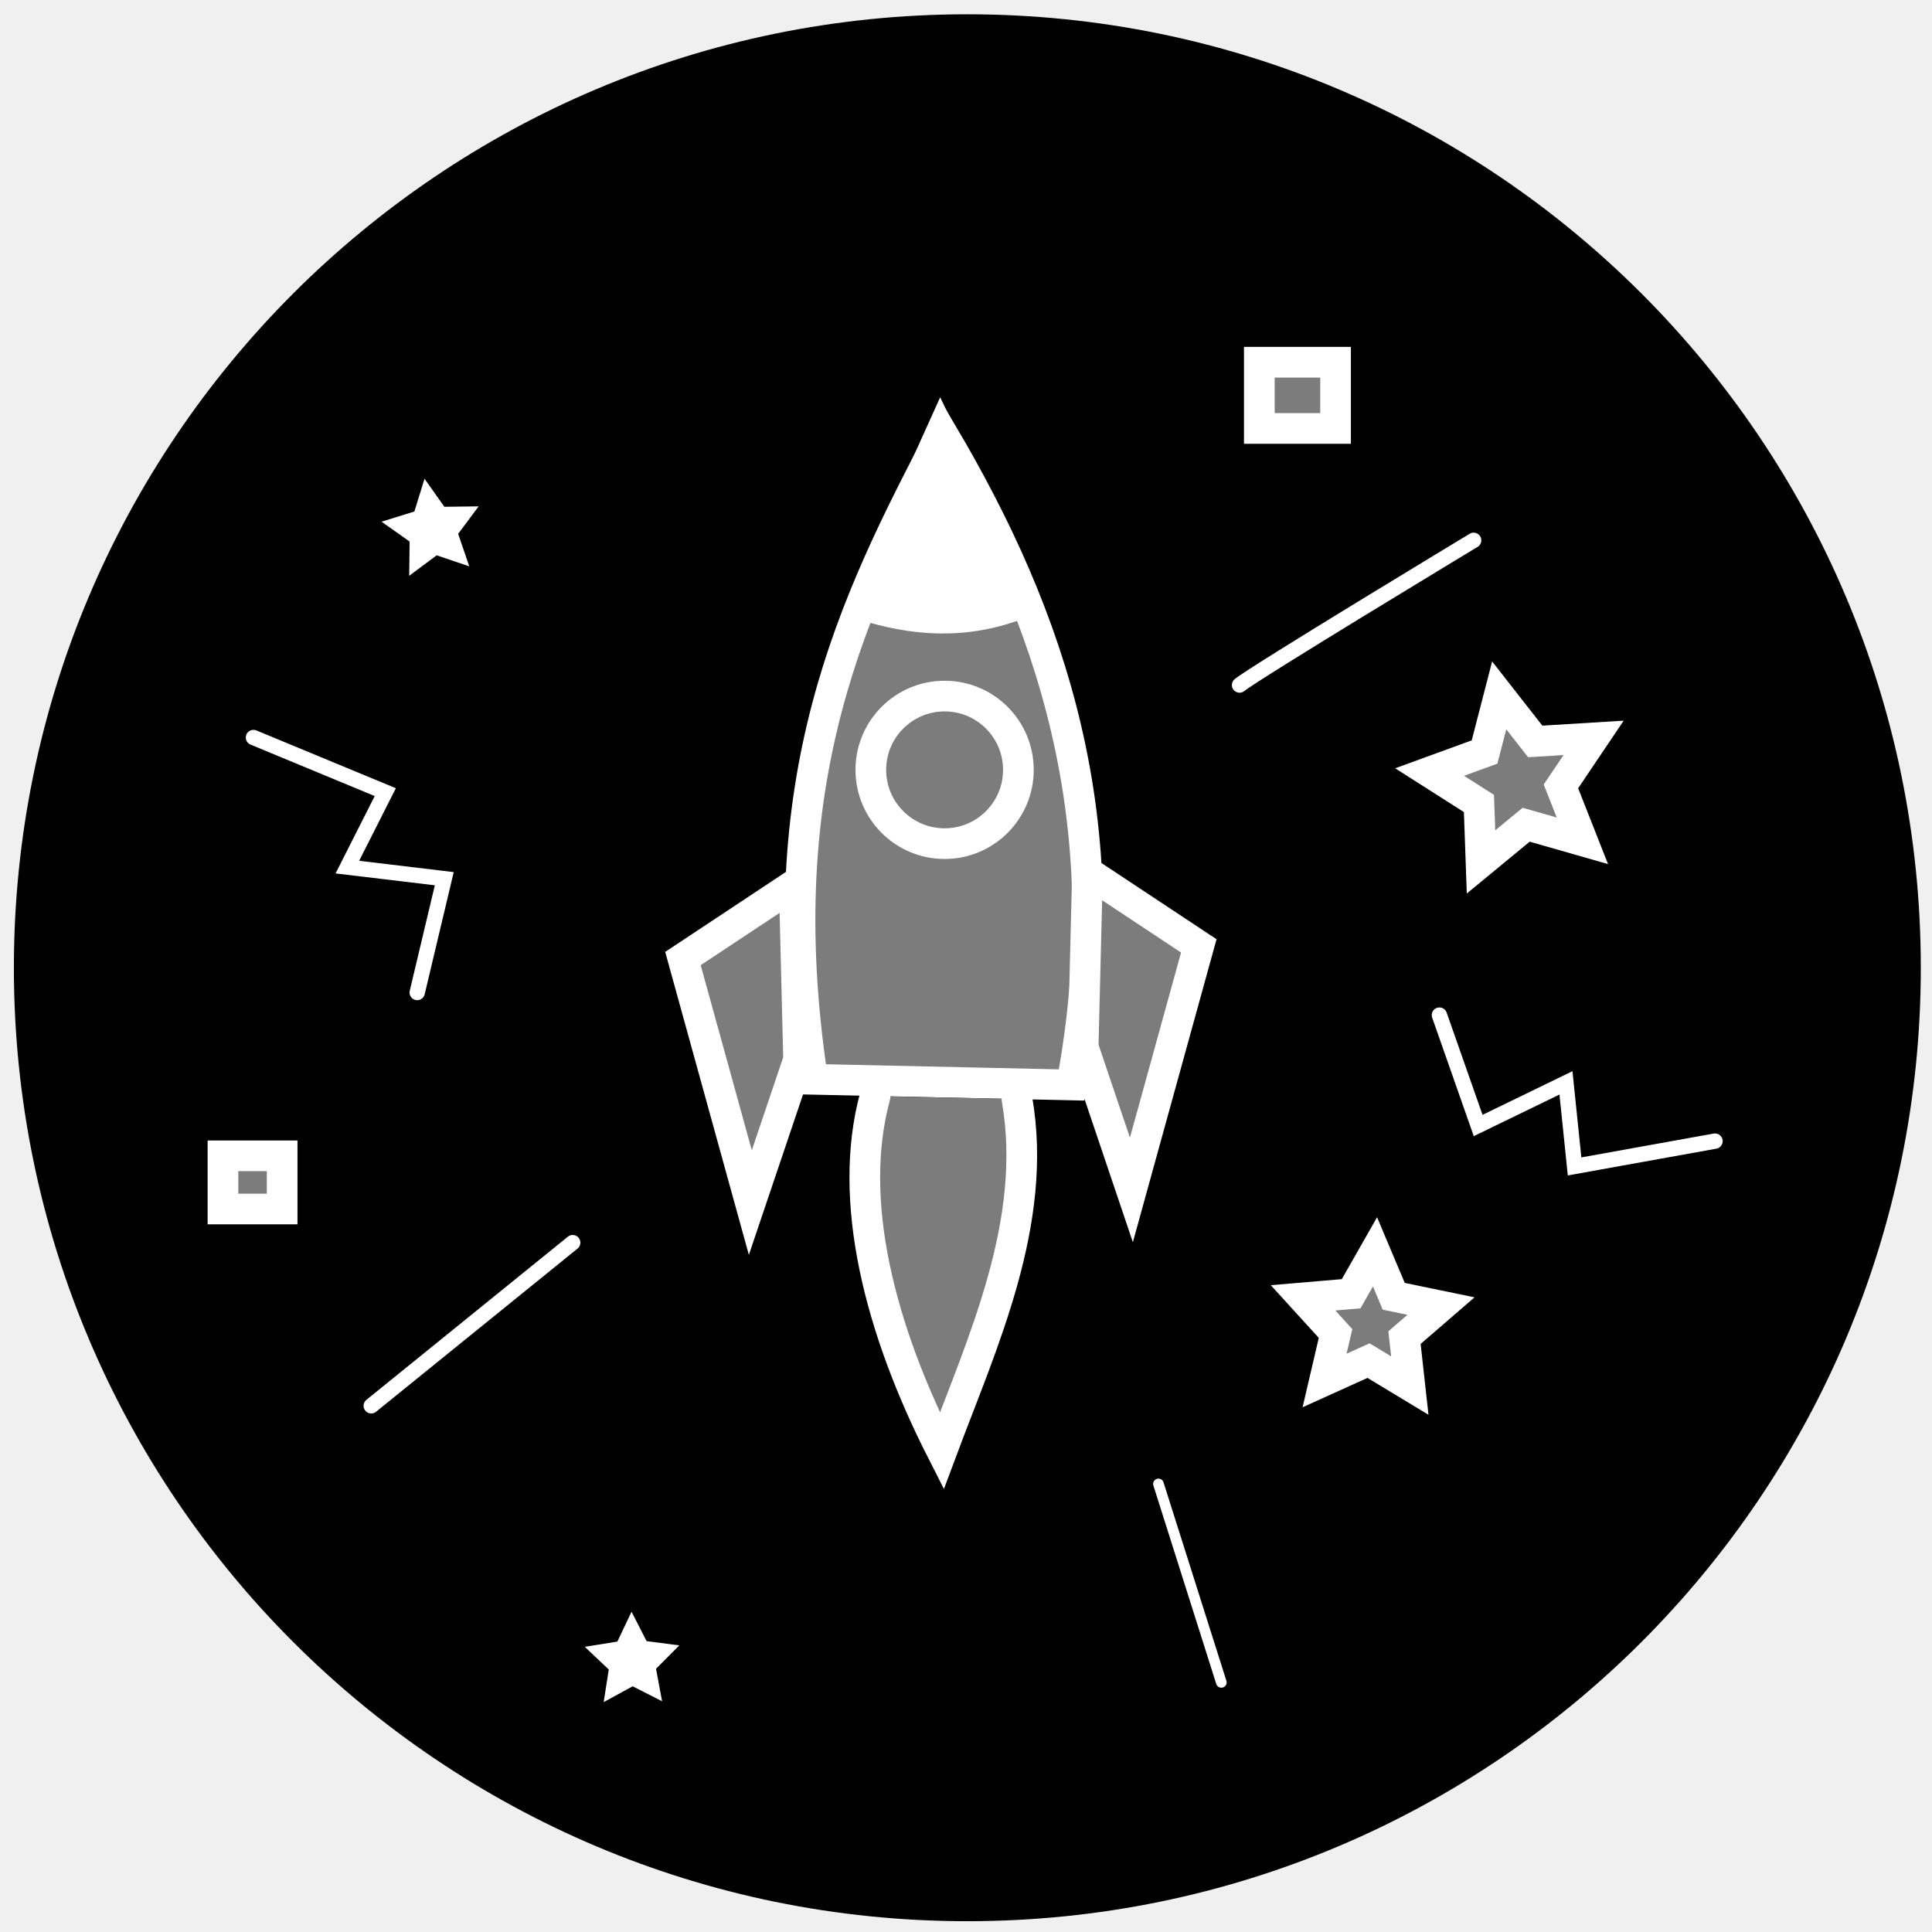
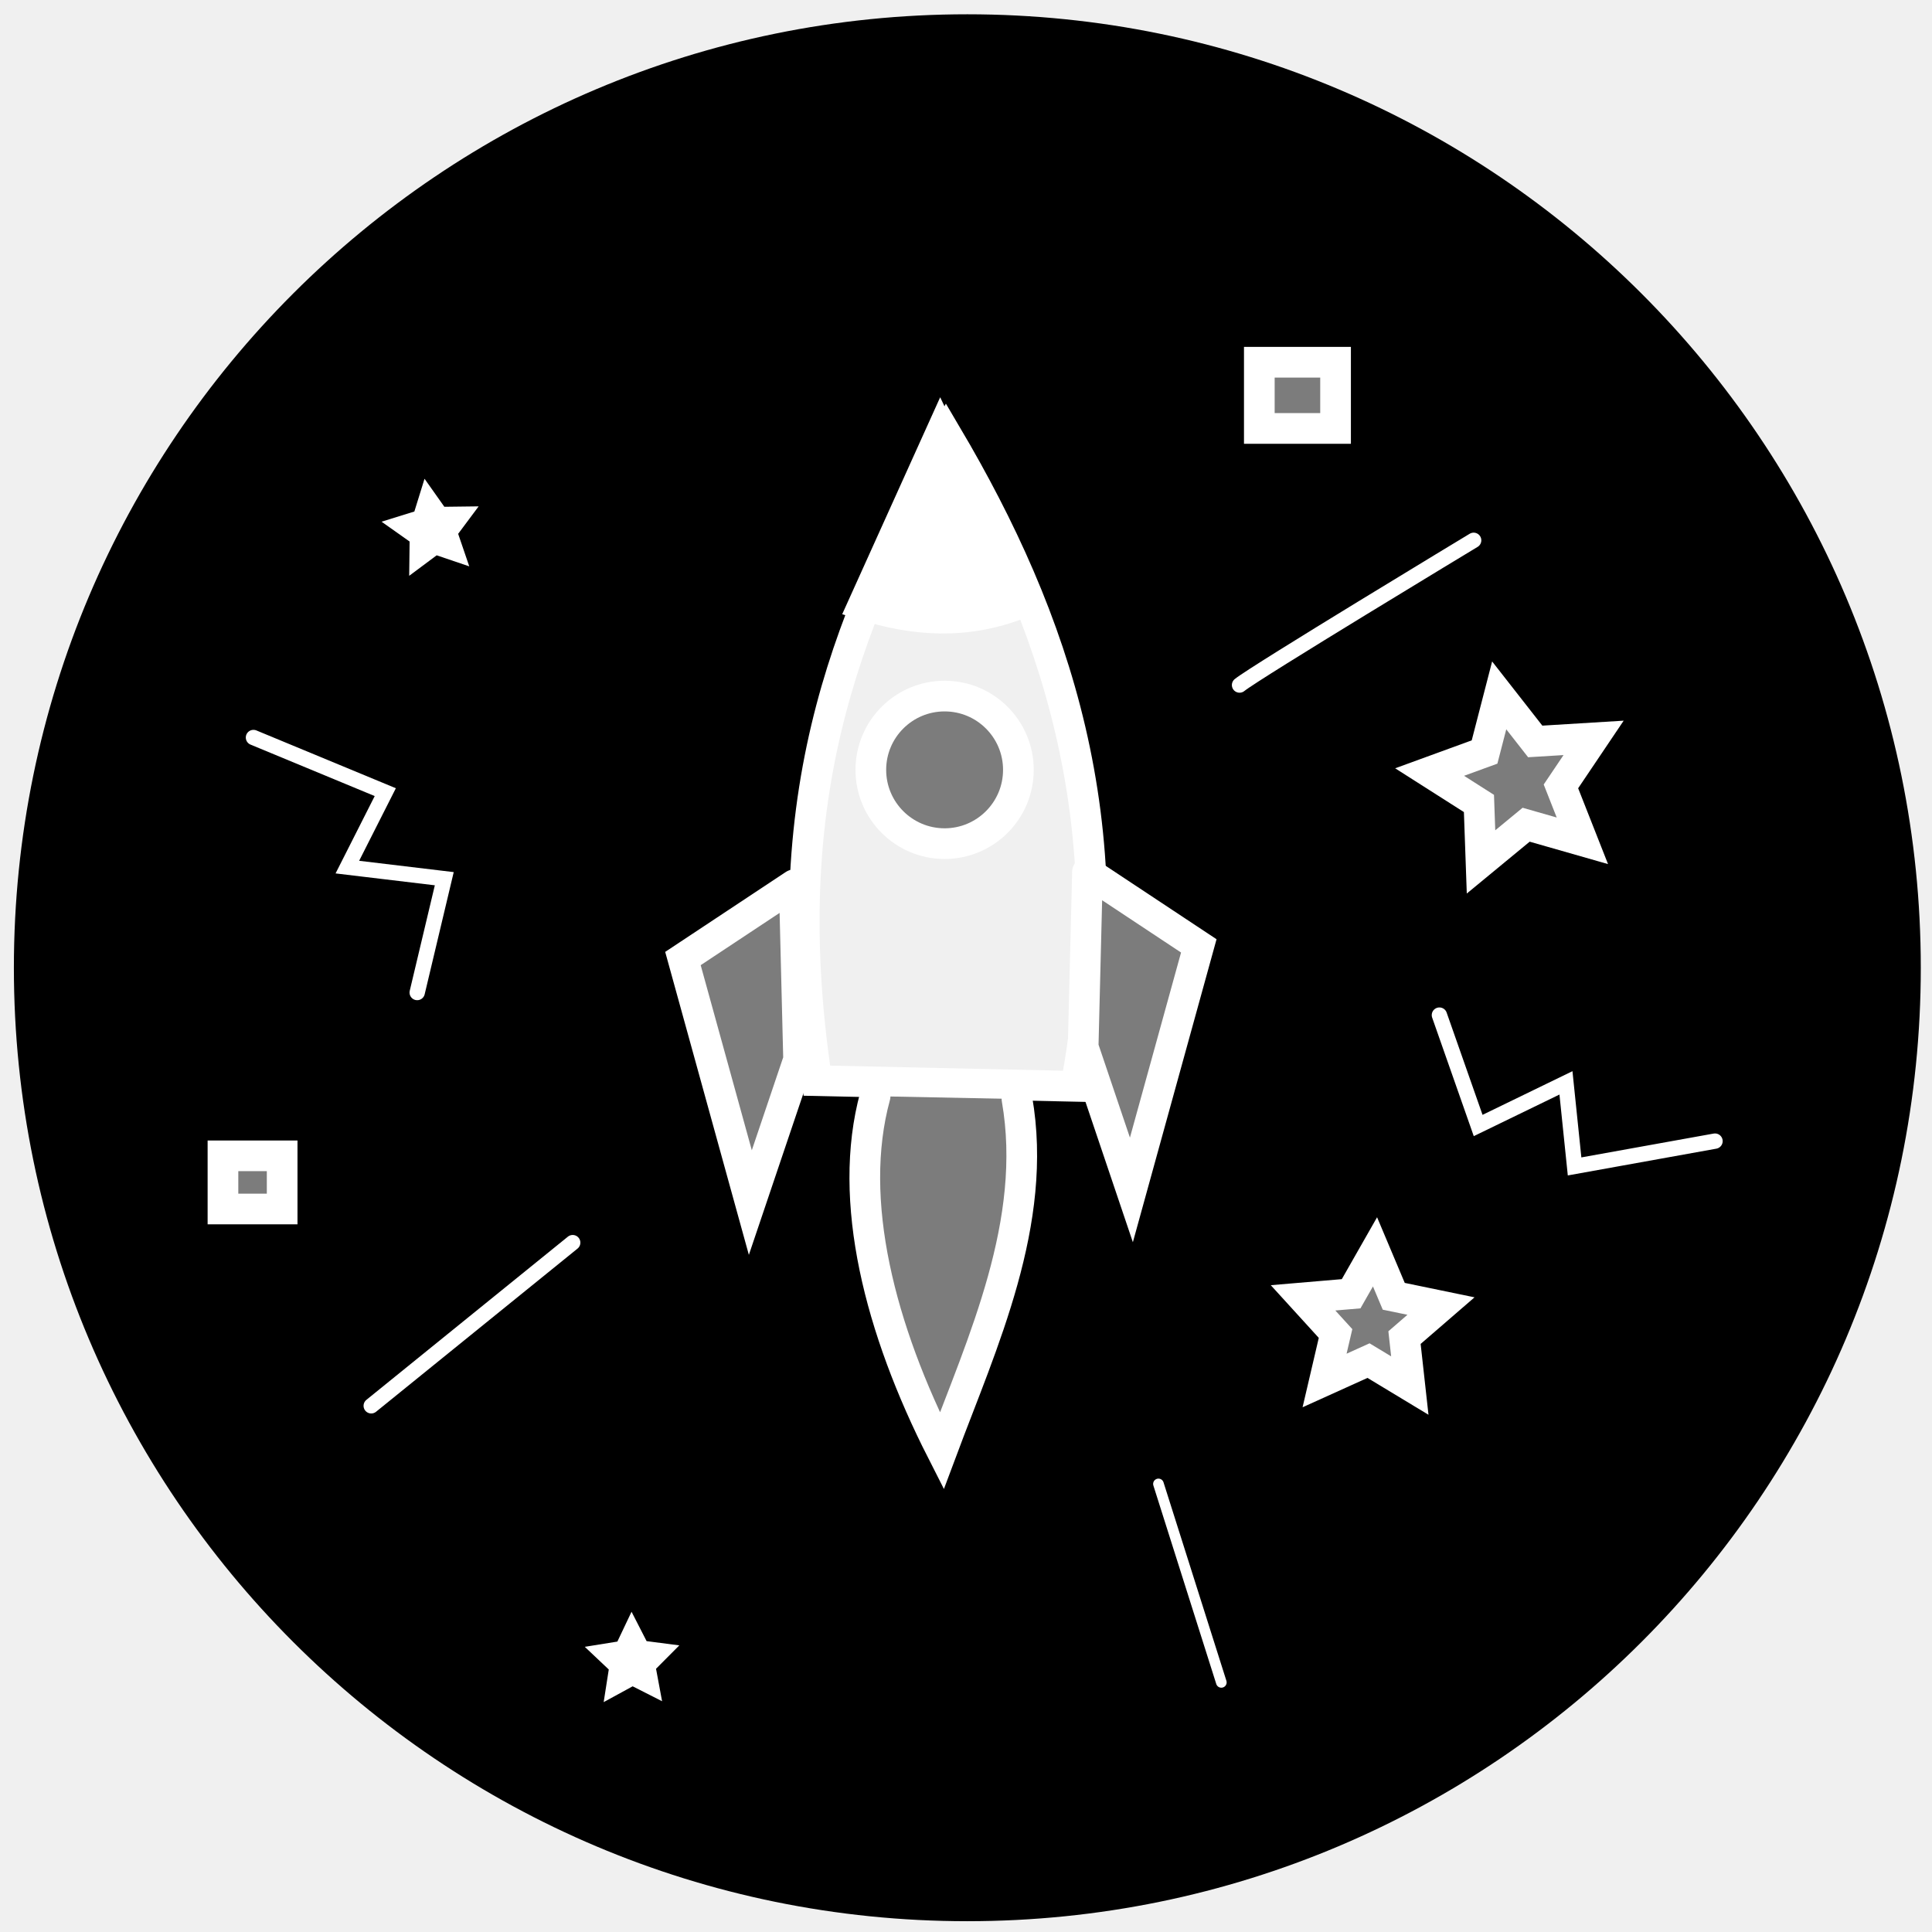
<svg xmlns="http://www.w3.org/2000/svg" width="770" height="770" viewBox="0 0 203.729 203.729" version="1.1" id="svg5" xml:space="preserve">
  <defs id="defs2" />
  <g id="layer1">
-     <circle style="fill:#000000;fill-opacity:1;stroke:#000000;stroke-width:0;stroke-linecap:round;paint-order:fill markers stroke" id="path16724" cx="102.006" cy="102.049" r="100.542" />
+     <path id="path16724" style="fill:#000000;fill-opacity:1;stroke:#000000;stroke-width:0;stroke-linecap:round;paint-order:fill markers stroke" d="M 102.006 1.507 A 100.542 100.542 0 0 0 1.464 102.049 A 100.542 100.542 0 0 0 102.006 202.591 A 100.542 100.542 0 0 0 202.547 102.049 A 100.542 100.542 0 0 0 102.006 1.507 z M 99.384 45.738 C 110.814 65.101 118.219 86.524 112.999 114.411 L 85.694 113.812 C 80.891 82.14 89.934 63.744 99.384 45.738 z " />
    <circle id="path562" style="fill:#000000;stroke:#000000;stroke-width:0.265" cx="-429.323" cy="80.529" r="0.047" />
    <circle id="path564" style="fill:#000000;stroke:#000000;stroke-width:0.265" cx="-375.229" cy="95.704" r="0.047" />
-     <path style="font-variation-settings:normal;fill:#7c7c7c;fill-opacity:1;stroke:#ffffff;stroke-width:3.235;stroke-linecap:round;stroke-linejoin:miter;stroke-miterlimit:4;stroke-dasharray:none;stroke-dashoffset:0;stroke-opacity:1;paint-order:fill markers stroke;stop-color:#000000" d="M 85.694,113.812 C 80.891,82.139 89.934,63.744 99.384,45.738 110.814,65.101 118.219,86.524 112.999,114.41 Z" id="path30231-4" />
+     <path style="font-variation-settings:normal;fill:#7c7c7c;fill-opacity:0;stroke:#ffffff;stroke-width:3.235;stroke-linecap:round;stroke-linejoin:miter;stroke-miterlimit:4;stroke-dasharray:none;stroke-dashoffset:0;stroke-opacity:1;paint-order:fill markers stroke;stop-color:#000000" d="M 86.136,113.957 C 81.333,82.284 90.377,63.889 99.826,45.882 111.256,65.245 118.661,86.669 113.441,114.555 Z" id="path30231-4-0" />
    <path style="font-variation-settings:normal;opacity:1;fill:#7c7c7c;fill-opacity:1;stroke:#ffffff;stroke-width:3.235;stroke-linecap:round;stroke-linejoin:miter;stroke-miterlimit:4;stroke-dasharray:none;stroke-dashoffset:0;stroke-opacity:1;paint-order:fill markers stroke;stop-color:#000000;stop-opacity:1" d="m 92.278,115.593 c -3.008,11.012 0.522,24.59 7.032,37.403 4.287,-11.477 10.203,-24.101 7.93,-37.104" id="path30233" />
    <circle style="font-variation-settings:normal;opacity:1;fill:#7c7c7c;fill-opacity:1;stroke:#ffffff;stroke-width:3.235;stroke-linecap:round;stroke-linejoin:miter;stroke-miterlimit:4;stroke-dasharray:none;stroke-dashoffset:0;stroke-opacity:1;paint-order:fill markers stroke;stop-color:#000000;stop-opacity:1" id="path30287" cx="99.609" cy="81.181" r="7.78" />
    <path style="font-variation-settings:normal;fill:#7c7c7c;fill-opacity:1;stroke:#ffffff;stroke-width:3.235;stroke-linecap:round;stroke-linejoin:miter;stroke-miterlimit:4;stroke-dasharray:none;stroke-dashoffset:0;stroke-opacity:1;paint-order:fill markers stroke;stop-color:#000000" d="m 114.668,91.963 11.745,7.78 -7.107,25.734 -5.089,-15.071 0.451,-18.143" id="path30289-8" />
    <path style="font-variation-settings:normal;fill:#7c7c7c;fill-opacity:1;stroke:#ffffff;stroke-width:3.235;stroke-linecap:round;stroke-linejoin:miter;stroke-miterlimit:4;stroke-dasharray:none;stroke-dashoffset:0;stroke-opacity:1;paint-order:fill markers stroke;stop-color:#000000" d="m 83.761,93.297 -11.745,7.78 7.107,25.734 5.089,-15.071 -0.451,-18.143" id="path30289-8-1" />
    <rect style="font-variation-settings:normal;opacity:1;fill:#7c7c7c;fill-opacity:1;stroke:#ffffff;stroke-width:3.235;stroke-linecap:round;stroke-linejoin:miter;stroke-miterlimit:4;stroke-dasharray:none;stroke-dashoffset:0;stroke-opacity:1;paint-order:fill markers stroke;stop-color:#000000;stop-opacity:1" id="rect30409" width="8.04" height="6.982" x="132.795" y="38.198" />
    <rect style="font-variation-settings:normal;opacity:1;fill:#7c7c7c;fill-opacity:1;stroke:#ffffff;stroke-width:3.235;stroke-linecap:round;stroke-linejoin:miter;stroke-miterlimit:4;stroke-dasharray:none;stroke-dashoffset:0;stroke-opacity:1;paint-order:fill markers stroke;stop-color:#000000;stop-opacity:1" id="rect30411" width="6.242" height="5.607" x="23.511" y="121.881" />
    <path style="font-variation-settings:normal;opacity:1;fill:#7c7c7c;fill-opacity:1;stroke:#ffffff;stroke-width:2.646;stroke-linecap:round;stroke-linejoin:miter;stroke-miterlimit:4;stroke-dasharray:none;stroke-dashoffset:0;stroke-opacity:1;paint-order:fill markers stroke;stop-color:#000000;stop-opacity:1" id="path30467" d="m 137.683,139.24 -3.561,-2.152 -3.791,1.714 0.946,-4.052 -2.802,-3.076 4.146,-0.353 2.06,-3.615 1.616,3.834 4.075,0.842 -3.147,2.722 z" transform="matrix(1.222497,0,0,1.222497,-19.6523,-24.11361)" />
    <path style="font-variation-settings:normal;opacity:1;fill:#7c7c7c;fill-opacity:1;stroke:#ffffff;stroke-width:2.646;stroke-linecap:round;stroke-linejoin:miter;stroke-miterlimit:4;stroke-dasharray:none;stroke-dashoffset:0;stroke-opacity:1;paint-order:fill markers stroke;stop-color:#000000;stop-opacity:1" id="path30469" d="m 54.433,66.462 -0.924,-0.313 -0.782,0.583 0.012,-0.975 -0.796,-0.563 0.931,-0.289 0.289,-0.931 0.563,0.796 0.975,-0.012 -0.583,0.782 z" transform="matrix(1.222497,0,0,1.222497,-19.6523,-24.11361)" />
    <path style="font-variation-settings:normal;opacity:1;fill:#7c7c7c;fill-opacity:1;stroke:#ffffff;stroke-width:2.646;stroke-linecap:round;stroke-linejoin:miter;stroke-miterlimit:4;stroke-dasharray:none;stroke-dashoffset:0;stroke-opacity:1;paint-order:fill markers stroke;stop-color:#000000;stop-opacity:1" id="path30471" d="m 71.394,164.077 -0.769,-0.39 -0.757,0.413 0.133,-0.852 -0.626,-0.592 0.851,-0.137 0.37,-0.779 0.393,0.767 0.855,0.111 -0.608,0.611 z" transform="matrix(1.222497,0,0,1.222497,-19.6523,-24.11361)" />
    <path style="font-variation-settings:normal;opacity:1;fill:#7c7c7c;fill-opacity:1;stroke:#ffffff;stroke-width:2.646;stroke-linecap:round;stroke-linejoin:miter;stroke-miterlimit:4;stroke-dasharray:none;stroke-dashoffset:0;stroke-opacity:1;paint-order:fill markers stroke;stop-color:#000000;stop-opacity:1" id="path30473" d="m 152.567,92.25 -4.85,-1.387 -3.892,3.209 -0.179,-5.042 -4.255,-2.71 4.739,-1.729 1.263,-4.884 3.108,3.973 5.035,-0.308 -2.818,4.184 z" transform="matrix(1.222497,0,0,1.222497,-19.6523,-24.11361)" />
    <path style="font-variation-settings:normal;opacity:1;fill:#ffffff;fill-opacity:1;stroke:#ffffff;stroke-width:3.235;stroke-linecap:round;stroke-linejoin:miter;stroke-miterlimit:4;stroke-dasharray:none;stroke-dashoffset:0;stroke-opacity:1;paint-order:fill markers stroke;stop-color:#000000;stop-opacity:1" d="m 99.18,45.736 -8.146,18.038 c 5.273,1.661 10.73,2.158 16.636,-0.185 z" id="path30475" />
    <path style="font-variation-settings:normal;opacity:1;fill:#ffffff;fill-opacity:1;stroke:#ffffff;stroke-width:1.617;stroke-linecap:round;stroke-linejoin:miter;stroke-miterlimit:4;stroke-dasharray:none;stroke-dashoffset:0;stroke-opacity:1;paint-order:fill markers stroke;stop-color:#000000;stop-opacity:1" d="M 60.391,131.036 39.146,148.242" id="path30535" />
    <path style="font-variation-settings:normal;opacity:1;fill:#ffffff;fill-opacity:1;stroke:#ffffff;stroke-width:1.12;stroke-linecap:round;stroke-linejoin:miter;stroke-miterlimit:4;stroke-dasharray:none;stroke-dashoffset:0;stroke-opacity:1;paint-order:fill markers stroke;stop-color:#000000;stop-opacity:1" d="m 122.158,156.479 6.631,20.929" id="path30537" />
    <path style="font-variation-settings:normal;opacity:1;fill:#ffffff;fill-opacity:1;stroke:#ffffff;stroke-width:1.617;stroke-linecap:round;stroke-linejoin:miter;stroke-miterlimit:4;stroke-dasharray:none;stroke-dashoffset:0;stroke-opacity:1;paint-order:fill markers stroke;stop-color:#000000;stop-opacity:1" d="m 130.71,72.238 c 1.646,-1.347 24.686,-15.261 24.686,-15.261" id="path30541" />
    <path style="font-variation-settings:normal;opacity:1;fill:none;fill-opacity:1;stroke:#ffffff;stroke-width:1.617;stroke-linecap:round;stroke-linejoin:miter;stroke-miterlimit:4;stroke-dasharray:none;stroke-dashoffset:0;stroke-opacity:1;paint-order:fill markers stroke;stop-color:#000000;stop-opacity:1" d="m 26.728,77.771 13.9,5.761 -3.999,7.904 10.22,1.223 -2.855,12.003" id="path30545" />
    <path style="font-variation-settings:normal;fill:none;fill-opacity:1;stroke:#ffffff;stroke-width:1.617;stroke-linecap:round;stroke-linejoin:miter;stroke-miterlimit:4;stroke-dasharray:none;stroke-dashoffset:0;stroke-opacity:1;paint-order:fill markers stroke;stop-color:#000000" d="m 180.847,120.331 -14.808,2.668 -0.909,-8.811 -9.259,4.496 -4.086,-11.641" id="path30545-9" />
  </g>
</svg>
